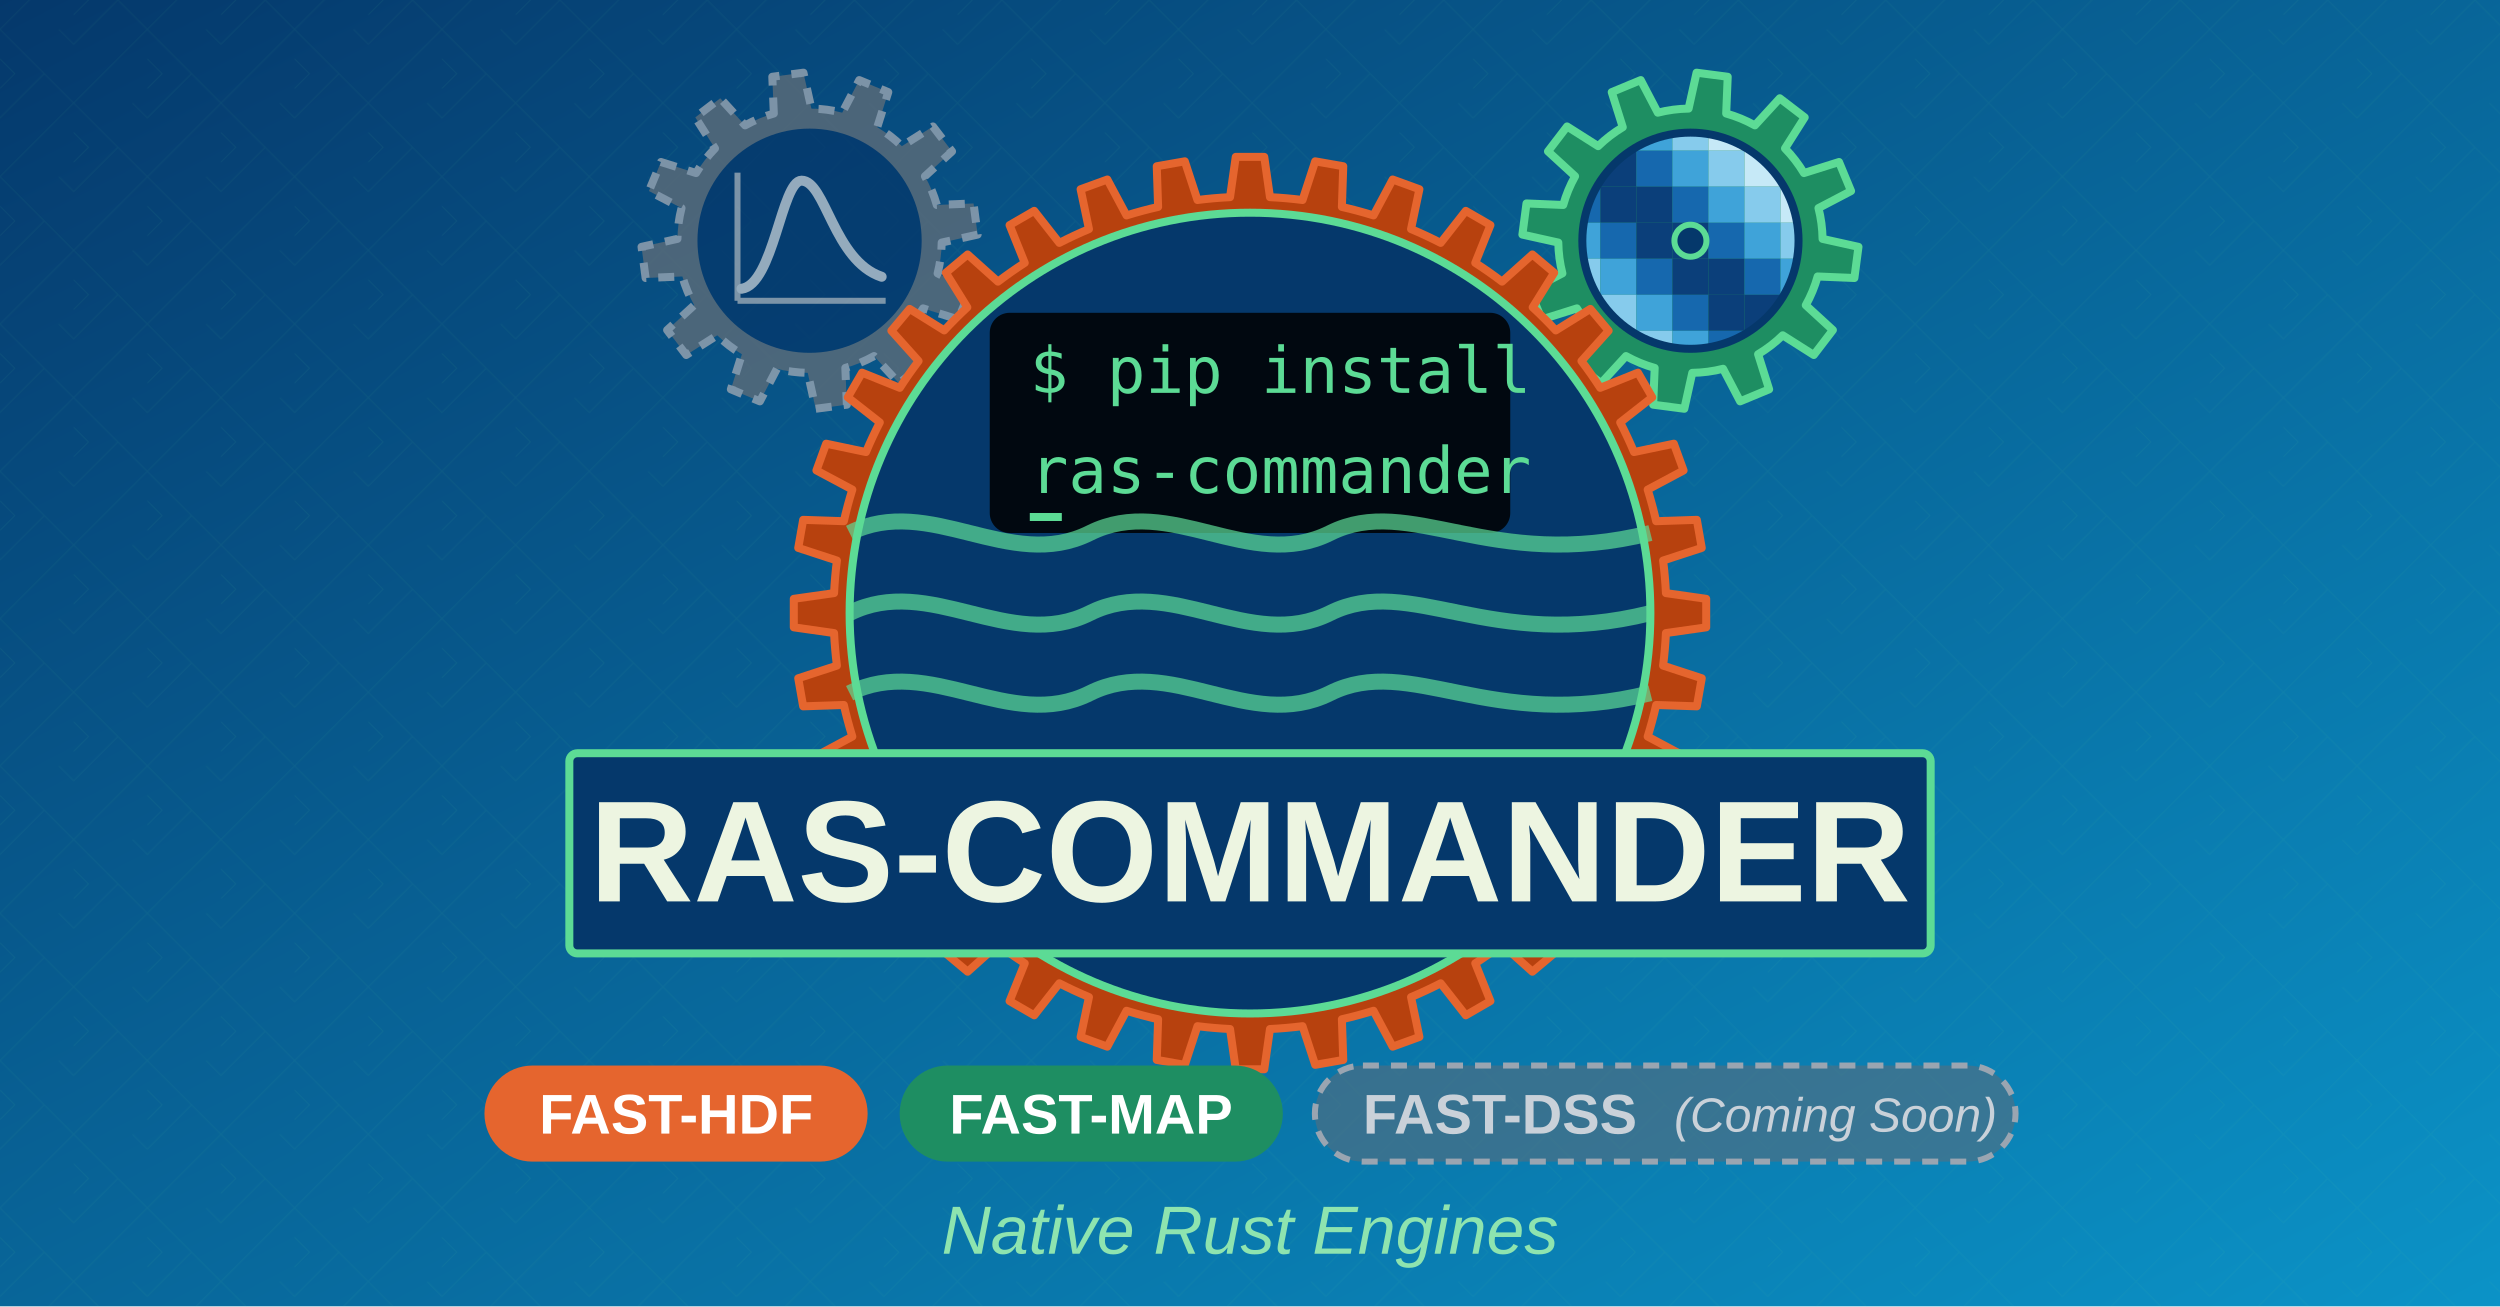
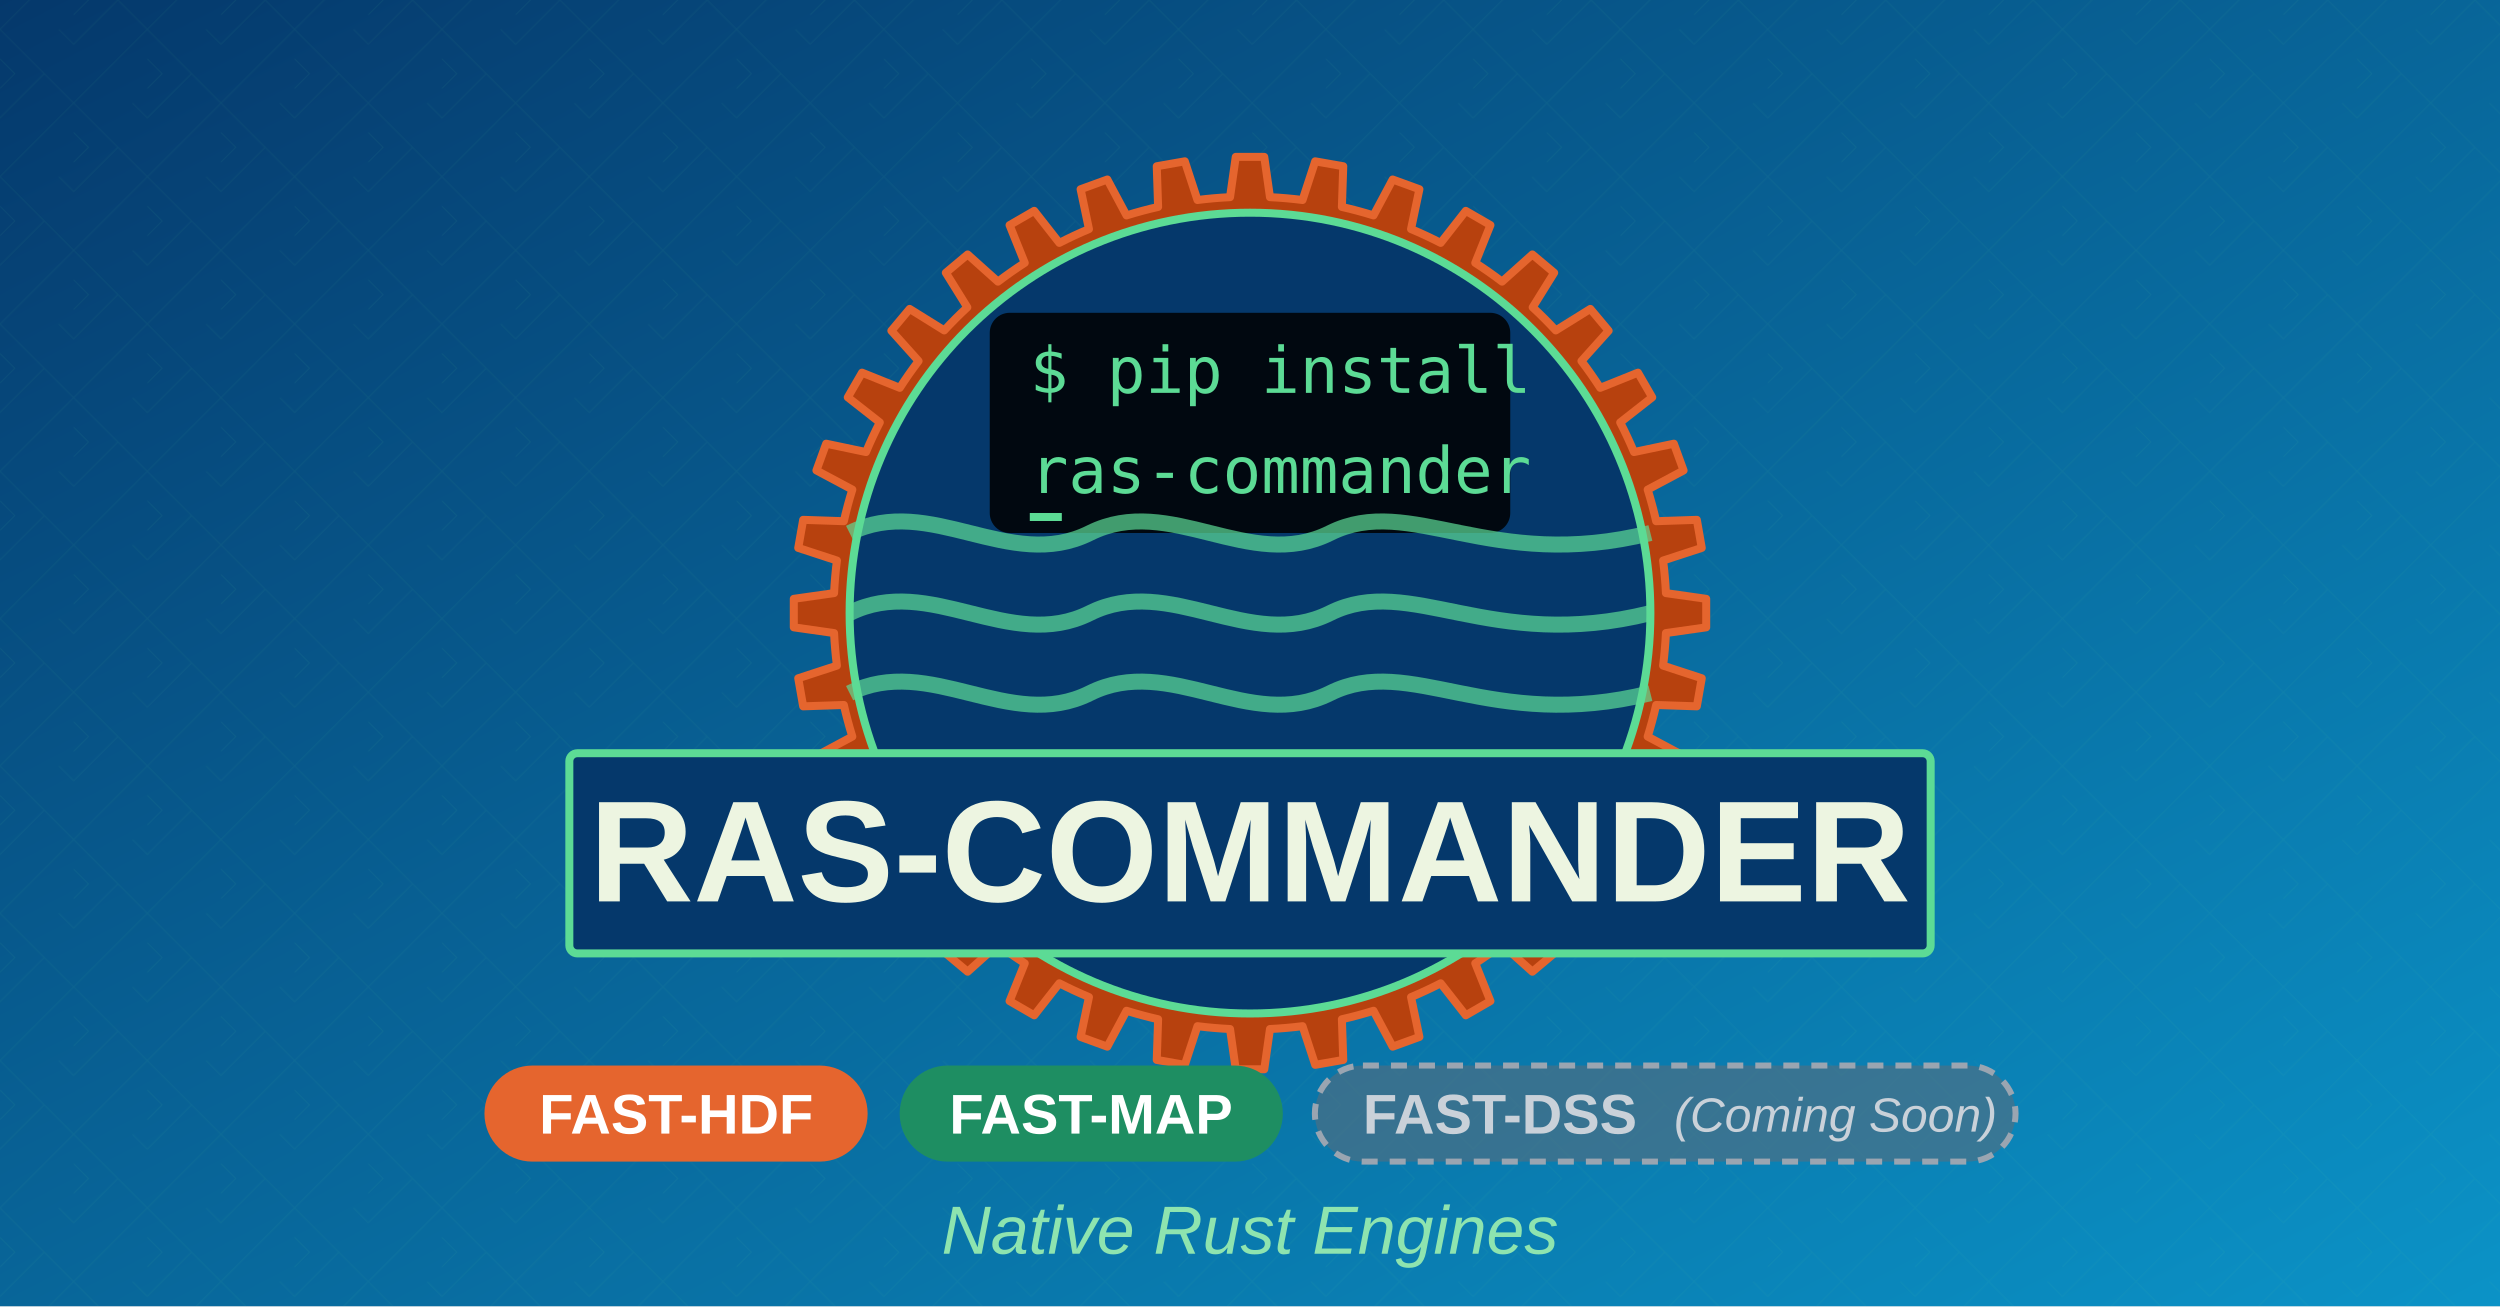
<svg xmlns="http://www.w3.org/2000/svg" viewBox="0 0 1200 627" width="1200" height="627">
  <defs>
    <linearGradient id="bg-gradient" x1="0%" y1="0%" x2="100%" y2="100%">
      <stop offset="0%" stop-color="#05386B" />
      <stop offset="100%" stop-color="#0B93C7" />
    </linearGradient>
    <pattern id="circuit-pattern" patternUnits="userSpaceOnUse" width="50" height="50" patternTransform="rotate(45)">
      <path d="M10,0 L10,50 M0,10 L50,10 M20,20 L30,20 L30,30 M40,10 L40,40 L30,40" fill="none" stroke="#5CDB95" stroke-width="0.5" stroke-opacity="0.3" />
    </pattern>
  </defs>
  <rect width="1200" height="627" fill="url(#bg-gradient)" />
  <rect width="1200" height="627" fill="url(#circuit-pattern)" opacity="0.2" />
  <g transform="translate(167.578,6) scale(1.92188)">
-     <path d="M334.54,24.00 L336.53,15.03 L344.31,16.05 L343.93,25.23 A33,33 0 0 1 351.10,28.19 L357.31,21.42 L363.54,26.19 L358.62,33.95 A33,33 0 0 1 363.35,40.10 L372.11,37.34 L375.12,44.59 L366.98,48.85 A33,33 0 0 1 368.00,56.54 L376.97,58.53 L375.95,66.31 L366.77,65.93 A33,33 0 0 1 363.81,73.10 L370.58,79.31 L365.81,85.54 L358.05,80.62 A33,33 0 0 1 351.90,85.35 L354.66,94.11 L347.41,97.12 L343.15,88.98 A33,33 0 0 1 335.46,90.00 L333.47,98.97 L325.69,97.95 L326.07,88.77 A33,33 0 0 1 318.90,85.81 L312.69,92.58 L306.46,87.81 L311.38,80.05 A33,33 0 0 1 306.65,73.90 L297.89,76.66 L294.88,69.41 L303.02,65.15 A33,33 0 0 1 302.00,57.46 L293.03,55.47 L294.05,47.69 L303.23,48.07 A33,33 0 0 1 306.19,40.90 L299.42,34.69 L304.19,28.46 L311.95,33.38 A33,33 0 0 1 318.10,28.65 L315.34,19.89 L322.59,16.88 L326.85,25.02 A33,33 0 0 1 334.54,24.00 Z" fill="#1E8E62" stroke="#5CDB95" stroke-width="2" stroke-linejoin="round" />
-     <clipPath id="map-face">
-       <circle cx="335" cy="57" r="27" />
-     </clipPath>
-     <g clip-path="url(#map-face)">
-       <rect x="303.5" y="25.5" width="9" height="9" fill="#0B3F7A" />
-       <rect x="312.5" y="25.5" width="9" height="9" fill="#1668AE" />
-       <rect x="321.5" y="25.5" width="9" height="9" fill="#3FA3D9" />
-       <rect x="330.5" y="25.5" width="9" height="9" fill="#86CBEC" />
-       <rect x="339.5" y="25.5" width="9" height="9" fill="#C6E9F7" />
-       <rect x="348.5" y="25.5" width="9" height="9" fill="#C6E9F7" />
-       <rect x="357.5" y="25.5" width="9" height="9" fill="#C6E9F7" />
-       <rect x="303.5" y="34.5" width="9" height="9" fill="#0B3F7A" />
-       <rect x="312.5" y="34.5" width="9" height="9" fill="#0B3F7A" />
-       <rect x="321.5" y="34.5" width="9" height="9" fill="#1668AE" />
-       <rect x="330.5" y="34.5" width="9" height="9" fill="#3FA3D9" />
-       <rect x="339.5" y="34.5" width="9" height="9" fill="#86CBEC" />
-       <rect x="348.5" y="34.5" width="9" height="9" fill="#C6E9F7" />
-       <rect x="357.5" y="34.5" width="9" height="9" fill="#C6E9F7" />
-       <rect x="303.5" y="43.5" width="9" height="9" fill="#1668AE" />
-       <rect x="312.5" y="43.5" width="9" height="9" fill="#0B3F7A" />
-       <rect x="321.5" y="43.5" width="9" height="9" fill="#0B3F7A" />
-       <rect x="330.5" y="43.5" width="9" height="9" fill="#1668AE" />
-       <rect x="339.5" y="43.5" width="9" height="9" fill="#3FA3D9" />
-       <rect x="348.5" y="43.5" width="9" height="9" fill="#86CBEC" />
-       <rect x="357.5" y="43.5" width="9" height="9" fill="#C6E9F7" />
-       <rect x="303.5" y="52.5" width="9" height="9" fill="#3FA3D9" />
-       <rect x="312.5" y="52.5" width="9" height="9" fill="#1668AE" />
-       <rect x="321.5" y="52.5" width="9" height="9" fill="#0B3F7A" />
-       <rect x="330.5" y="52.5" width="9" height="9" fill="#0B3F7A" />
-       <rect x="339.5" y="52.5" width="9" height="9" fill="#1668AE" />
-       <rect x="348.5" y="52.5" width="9" height="9" fill="#3FA3D9" />
-       <rect x="357.5" y="52.5" width="9" height="9" fill="#86CBEC" />
-       <rect x="303.5" y="61.5" width="9" height="9" fill="#86CBEC" />
-       <rect x="312.5" y="61.5" width="9" height="9" fill="#3FA3D9" />
-       <rect x="321.5" y="61.5" width="9" height="9" fill="#1668AE" />
-       <rect x="330.5" y="61.5" width="9" height="9" fill="#0B3F7A" />
-       <rect x="339.5" y="61.5" width="9" height="9" fill="#0B3F7A" />
-       <rect x="348.5" y="61.5" width="9" height="9" fill="#1668AE" />
-       <rect x="357.5" y="61.5" width="9" height="9" fill="#3FA3D9" />
-       <rect x="303.5" y="70.5" width="9" height="9" fill="#C6E9F7" />
-       <rect x="312.5" y="70.5" width="9" height="9" fill="#86CBEC" />
-       <rect x="321.5" y="70.5" width="9" height="9" fill="#3FA3D9" />
-       <rect x="330.5" y="70.5" width="9" height="9" fill="#1668AE" />
-       <rect x="339.5" y="70.5" width="9" height="9" fill="#0B3F7A" />
-       <rect x="348.5" y="70.5" width="9" height="9" fill="#0B3F7A" />
-       <rect x="357.5" y="70.5" width="9" height="9" fill="#1668AE" />
-       <rect x="303.5" y="79.5" width="9" height="9" fill="#C6E9F7" />
-       <rect x="312.5" y="79.5" width="9" height="9" fill="#C6E9F7" />
-       <rect x="321.5" y="79.5" width="9" height="9" fill="#86CBEC" />
-       <rect x="330.5" y="79.5" width="9" height="9" fill="#3FA3D9" />
-       <rect x="339.5" y="79.5" width="9" height="9" fill="#1668AE" />
-       <rect x="348.5" y="79.5" width="9" height="9" fill="#0B3F7A" />
-       <rect x="357.5" y="79.5" width="9" height="9" fill="#0B3F7A" />
-     </g>
-     <circle cx="335" cy="57" r="27" fill="none" stroke="#05386B" stroke-width="2" />
-     <circle cx="335" cy="57" r="4" fill="#05386B" stroke="#5CDB95" stroke-width="1.5" />
-     <g opacity="0.8">
-       <path d="M106.07,25.23 L105.69,16.05 L113.47,15.03 L115.46,24.00 A33,33 0 0 1 123.15,25.02 L127.41,16.88 L134.66,19.89 L131.90,28.65 A33,33 0 0 1 138.05,33.38 L145.81,28.46 L150.58,34.69 L143.81,40.90 A33,33 0 0 1 146.77,48.07 L155.95,47.69 L156.97,55.47 L148.00,57.46 A33,33 0 0 1 146.98,65.15 L155.12,69.41 L152.11,76.66 L143.35,73.90 A33,33 0 0 1 138.62,80.05 L143.54,87.81 L137.31,92.58 L131.10,85.81 A33,33 0 0 1 123.93,88.77 L124.31,97.95 L116.53,98.97 L114.54,90.00 A33,33 0 0 1 106.85,88.98 L102.59,97.12 L95.34,94.11 L98.10,85.35 A33,33 0 0 1 91.95,80.62 L84.19,85.54 L79.42,79.31 L86.19,73.10 A33,33 0 0 1 83.23,65.93 L74.05,66.31 L73.03,58.53 L82.00,56.54 A33,33 0 0 1 83.02,48.85 L74.88,44.59 L77.89,37.34 L86.65,40.10 A33,33 0 0 1 91.38,33.95 L86.46,26.19 L92.69,21.42 L98.90,28.19 A33,33 0 0 1 106.07,25.23 Z" fill="#5D6B78" stroke="#9AA5B1" stroke-width="2" stroke-linejoin="round" stroke-dasharray="4 3" />
-       <circle cx="115" cy="57" r="27" fill="#05386B" stroke="#05386B" stroke-width="2" />
-       <path d="M97,72 L134,72 M97,72 L97,40" fill="none" stroke="#9AA5B1" stroke-width="1.5" />
-       <path d="M98,69 C106,68 108,42 113,42 C119,42 121,62 133,66" fill="none" stroke="#B8C2CC" stroke-width="2.5" stroke-linecap="round" />
-     </g>
    <path d="M220.01,46.12 L221.44,36.06 L228.56,36.06 L229.99,46.12 A104,104 0 0 1 238.12,46.83 L241.28,37.17 L248.29,38.40 L247.95,48.56 A104,104 0 0 1 255.84,50.68 L260.63,41.71 L267.31,44.14 L265.22,54.09 A104,104 0 0 1 272.62,57.54 L278.89,49.54 L285.05,53.10 L281.26,62.53 A104,104 0 0 1 287.95,67.22 L295.52,60.43 L300.97,65.00 L295.60,73.63 A104,104 0 0 1 301.37,79.40 L310.00,74.03 L314.57,79.48 L307.78,87.05 A104,104 0 0 1 312.47,93.74 L321.90,89.95 L325.46,96.11 L317.46,102.38 A104,104 0 0 1 320.91,109.78 L330.86,107.69 L333.29,114.37 L324.32,119.16 A104,104 0 0 1 326.44,127.05 L336.60,126.71 L337.83,133.72 L328.17,136.88 A104,104 0 0 1 328.88,145.01 L338.94,146.44 L338.94,153.56 L328.88,154.99 A104,104 0 0 1 328.17,163.12 L337.83,166.28 L336.60,173.29 L326.44,172.95 A104,104 0 0 1 324.32,180.84 L333.29,185.63 L330.86,192.31 L320.91,190.22 A104,104 0 0 1 317.46,197.62 L325.46,203.89 L321.90,210.05 L312.47,206.26 A104,104 0 0 1 307.78,212.95 L314.57,220.52 L310.00,225.97 L301.37,220.60 A104,104 0 0 1 295.60,226.37 L300.97,235.00 L295.52,239.57 L287.95,232.78 A104,104 0 0 1 281.26,237.47 L285.05,246.90 L278.89,250.46 L272.62,242.46 A104,104 0 0 1 265.22,245.91 L267.31,255.86 L260.63,258.29 L255.84,249.32 A104,104 0 0 1 247.95,251.44 L248.29,261.60 L241.28,262.83 L238.12,253.17 A104,104 0 0 1 229.99,253.88 L228.56,263.94 L221.44,263.94 L220.01,253.88 A104,104 0 0 1 211.88,253.17 L208.72,262.83 L201.71,261.60 L202.05,251.44 A104,104 0 0 1 194.16,249.32 L189.37,258.29 L182.69,255.86 L184.78,245.91 A104,104 0 0 1 177.38,242.46 L171.11,250.46 L164.95,246.90 L168.74,237.47 A104,104 0 0 1 162.05,232.78 L154.48,239.57 L149.03,235.00 L154.40,226.37 A104,104 0 0 1 148.63,220.60 L140.00,225.97 L135.43,220.52 L142.22,212.95 A104,104 0 0 1 137.53,206.26 L128.10,210.05 L124.54,203.89 L132.54,197.62 A104,104 0 0 1 129.09,190.22 L119.14,192.31 L116.71,185.63 L125.68,180.84 A104,104 0 0 1 123.56,172.95 L113.40,173.29 L112.17,166.28 L121.83,163.12 A104,104 0 0 1 121.12,154.99 L111.06,153.56 L111.06,146.44 L121.12,145.01 A104,104 0 0 1 121.83,136.88 L112.17,133.72 L113.40,126.71 L123.56,127.05 A104,104 0 0 1 125.68,119.16 L116.71,114.37 L119.14,107.69 L129.09,109.78 A104,104 0 0 1 132.54,102.38 L124.54,96.11 L128.10,89.95 L137.53,93.74 A104,104 0 0 1 142.22,87.05 L135.43,79.48 L140.00,74.03 L148.63,79.40 A104,104 0 0 1 154.40,73.63 L149.03,65.00 L154.48,60.43 L162.05,67.22 A104,104 0 0 1 168.74,62.53 L164.95,53.10 L171.11,49.54 L177.38,57.54 A104,104 0 0 1 184.78,54.09 L182.69,44.14 L189.37,41.71 L194.16,50.68 A104,104 0 0 1 202.05,48.56 L201.71,38.40 L208.72,37.17 L211.88,46.83 A104,104 0 0 1 220.01,46.12 Z" fill="#B7410E" stroke="#E5652E" stroke-width="2" stroke-linejoin="round" />
    <circle cx="225" cy="150" r="100" fill="#05386B" stroke="#5CDB95" stroke-width="2" />
    <rect x="55" y="185" width="340" height="50" fill="#05386B" stroke="#5CDB95" stroke-width="2" rx="2" ry="2" />
    <rect x="160" y="75" width="130" height="55" rx="5" ry="5" fill="#000" fill-opacity="0.85" />
    <text x="170" y="95" font-family="Consolas, monospace" font-size="16" fill="#5CDB95">$ pip install</text>
    <text x="170" y="120" font-family="Consolas, monospace" font-size="16" fill="#5CDB95">ras-commander</text>
    <rect x="170" y="125" width="8" height="2" fill="#5CDB95">
      <animate attributeName="opacity" values="1;0;1" dur="1.2s" repeatCount="indefinite" />
    </rect>
    <g opacity="0.7">
      <path d="M125,130 C145,120 165,140 185,130 C205,120 225,140 245,130 C265,120 285,140 325,130" fill="none" stroke="#5CDB95" stroke-width="4" />
      <path d="M125,150 C145,140 165,160 185,150 C205,140 225,160 245,150 C265,140 285,160 325,150" fill="none" stroke="#5CDB95" stroke-width="4" />
      <path d="M125,170 C145,160 165,180 185,170 C205,160 225,180 245,170 C265,160 285,180 325,170" fill="none" stroke="#5CDB95" stroke-width="4" />
    </g>
    <text x="225" y="222" font-family="Arial, sans-serif" font-size="36" font-weight="bold" text-anchor="middle" fill="#EDF5E1">RAS-COMMANDER</text>
    <rect x="33.8" y="263" width="95.7" height="24" rx="12" ry="12" fill="#E5652E" />
    <text x="81.7" y="280" font-family="Arial, sans-serif" font-size="14" font-weight="bold" text-anchor="middle" fill="#FFFFFF">FAST-HDF</text>
    <rect x="137.5" y="263" width="95.7" height="24" rx="12" ry="12" fill="#1E8E62" />
    <text x="185.3" y="280" font-family="Arial, sans-serif" font-size="14" font-weight="bold" text-anchor="middle" fill="#FFFFFF">FAST-MAP</text>
    <rect x="241.2" y="263" width="175.0" height="24" rx="12" ry="12" fill="#5D6B78" fill-opacity="0.55" stroke="#9AA5B1" stroke-width="1.5" stroke-dasharray="4 3" />
    <text x="253.2" y="280" font-family="Arial, sans-serif" font-size="14" font-weight="bold" fill="#C9D1D9">FAST-DSS</text>
    <text x="330.9" y="279.5" font-family="Arial, sans-serif" font-size="12" font-style="italic" fill="#C9D1D9">(Coming Soon)</text>
    <text x="225" y="310" font-family="Arial, sans-serif" font-size="17" font-style="italic" text-anchor="middle" fill="#8EE4AF">Native Rust Engines</text>
  </g>
</svg>
